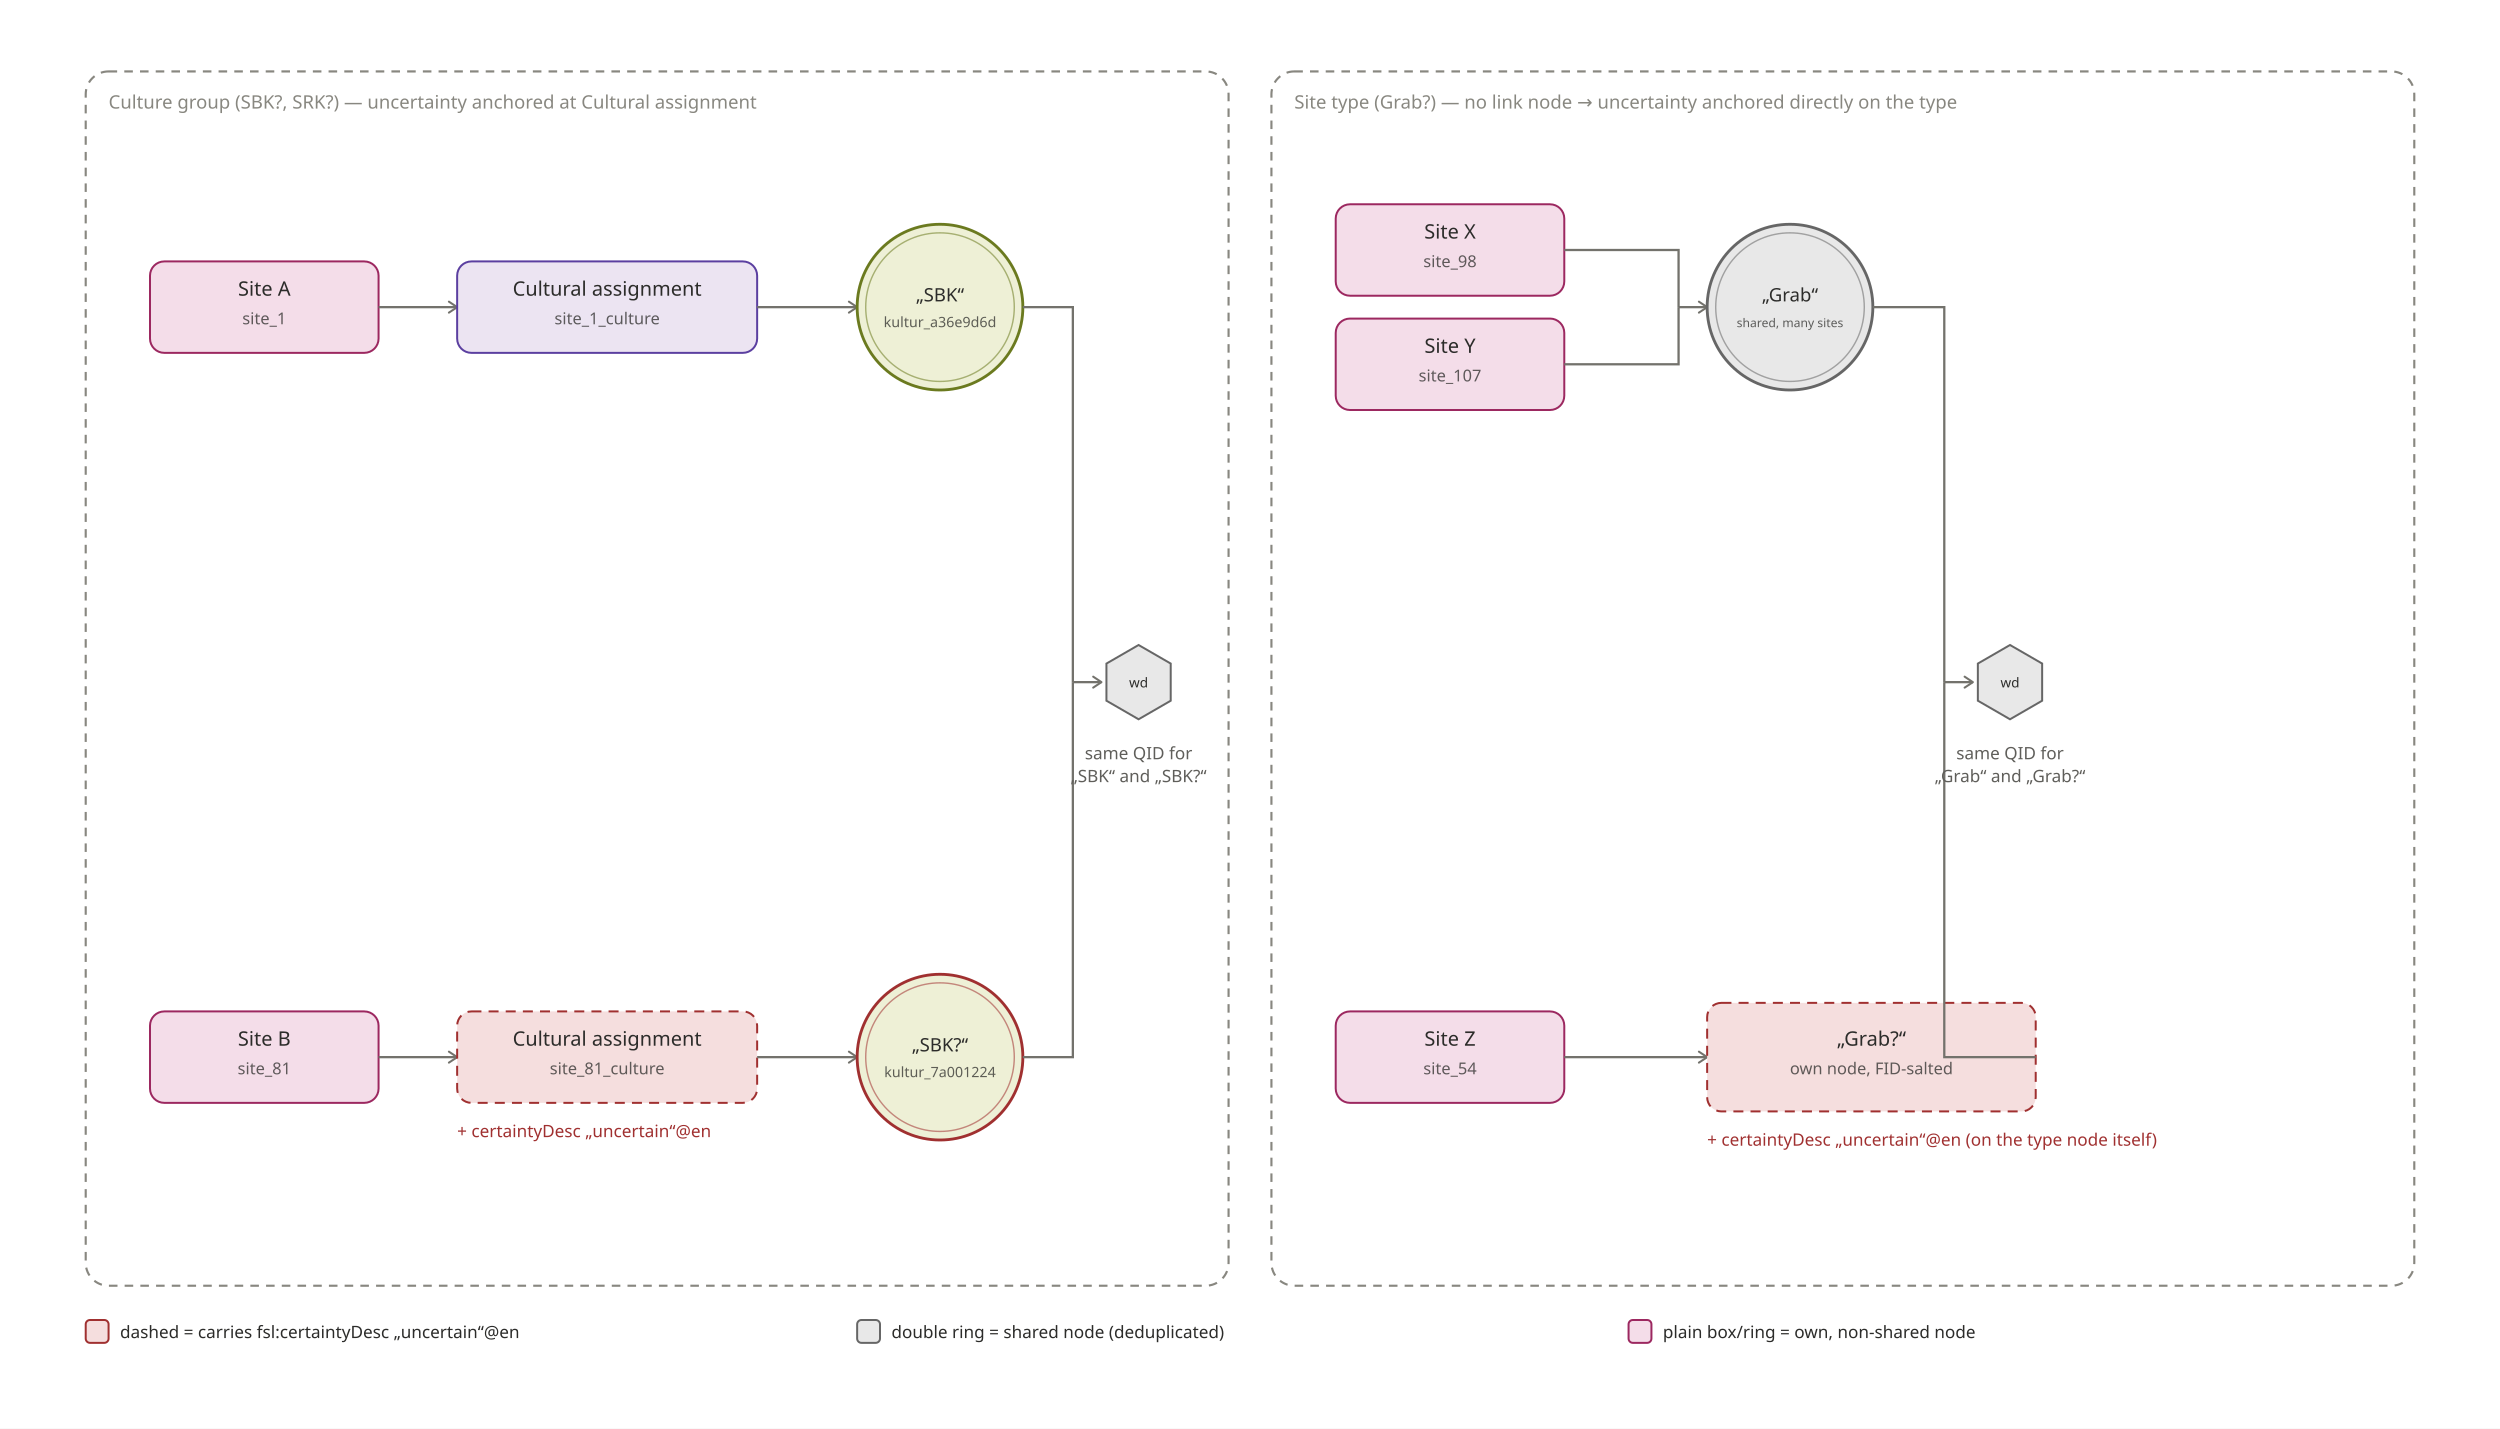
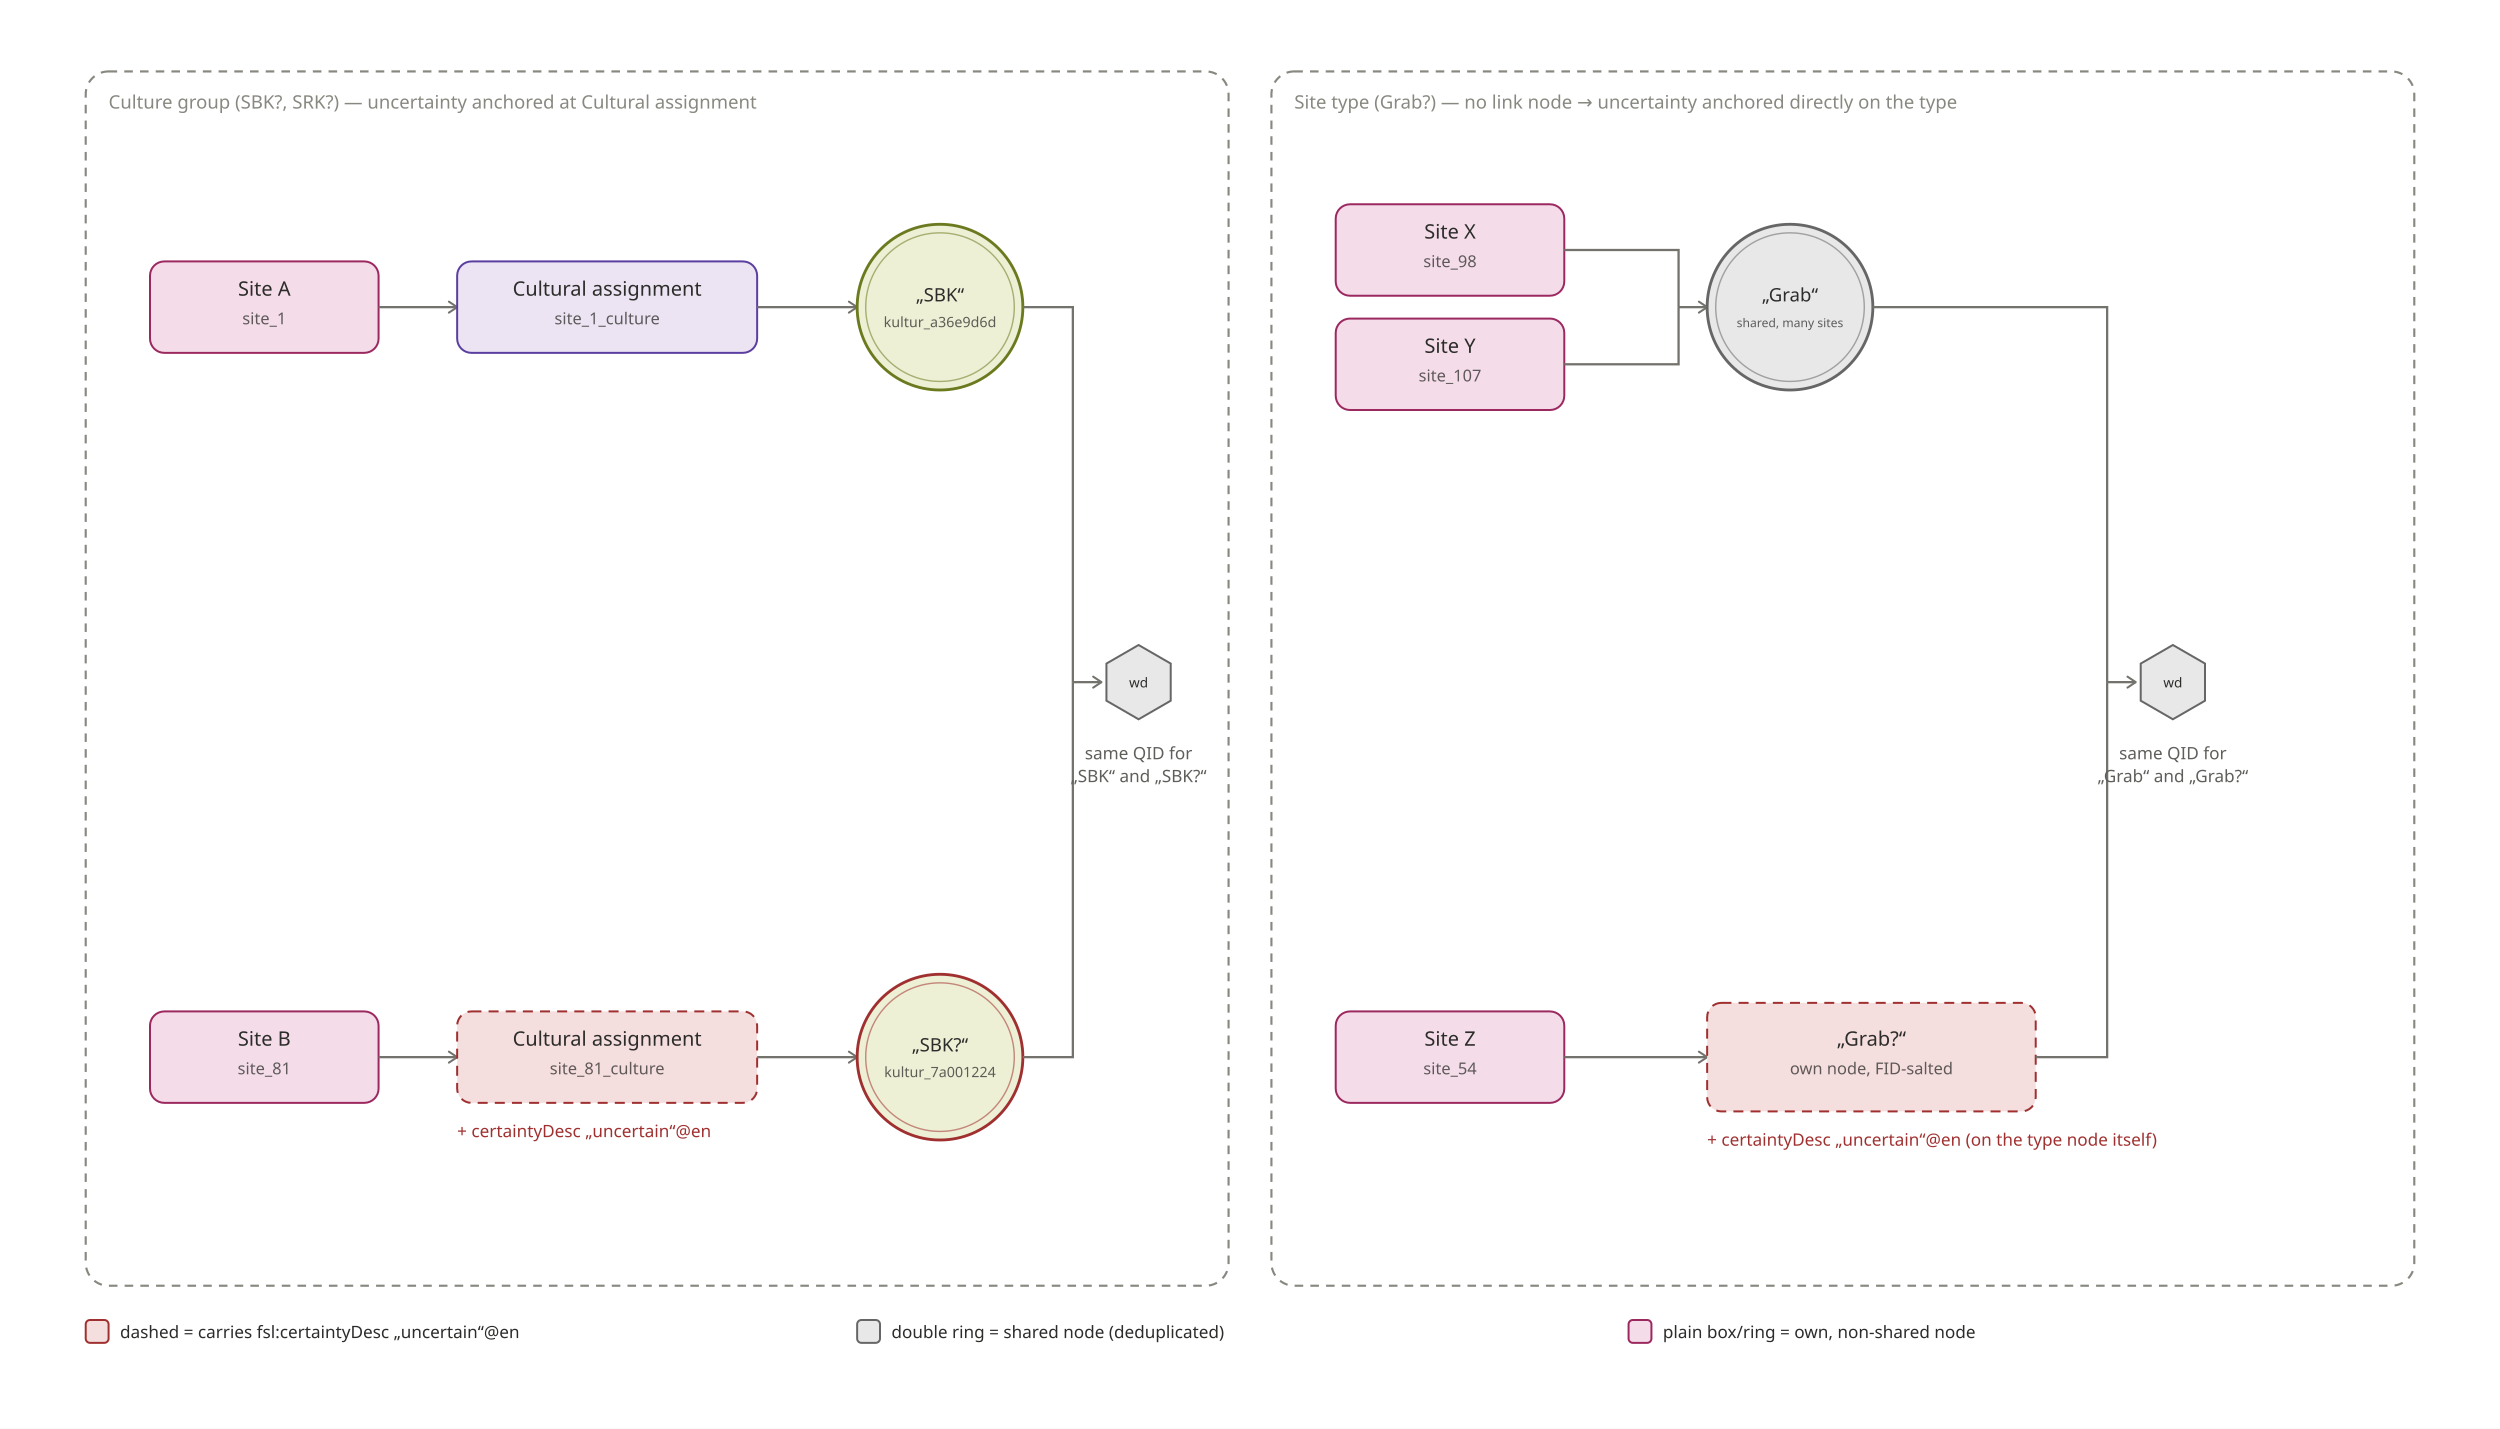
<svg xmlns="http://www.w3.org/2000/svg" width="1750" height="1000" viewBox="0 0 1750 1000" role="img">
  <rect x="0" y="0" width="1750" height="1000" fill="#ffffff" />
  <defs>
    <marker id="arrow" viewBox="0 0 10 10" refX="8" refY="5" markerWidth="6" markerHeight="6" orient="auto-start-reverse">
      <path d="M2 1L8 5L2 9" fill="none" stroke="#73726c" stroke-width="1.5" stroke-linecap="round" stroke-linejoin="round" />
    </marker>
    <marker id="arrow-uncertain" viewBox="0 0 10 10" refX="8" refY="5" markerWidth="6" markerHeight="6" orient="auto-start-reverse">
      <path d="M2 1L8 5L2 9" fill="none" stroke="#a03030" stroke-width="1.5" stroke-linecap="round" stroke-linejoin="round" />
    </marker>
  </defs>
  <rect x="60.0" y="50.0" width="800.0" height="850.0" rx="16" fill="none" stroke="#888780" stroke-width="1.5" stroke-dasharray="6 5" />
  <text x="76.0" y="76.0" font-family="Fira Sans" font-weight="500" font-size="13" fill="#888780">Culture group (SBK?, SRK?) — uncertainty anchored at Cultural assignment</text>
  <rect x="105.0" y="183.0" width="160.0" height="64.0" rx="10" fill="#f4dde9" stroke="#9c2860" stroke-width="1.4" />
  <text x="185.0" y="207.0" text-anchor="middle" font-family="Fira Sans" font-weight="500" font-size="14.0" fill="#2c2c2a">Site A</text>
  <text x="185.0" y="227.0" text-anchor="middle" font-family="Fira Sans" font-size="11.5" fill="#2c2c2a" opacity="0.75">site_1</text>
  <line x1="265.0" y1="215.0" x2="320.0" y2="215.0" stroke="#73726c" stroke-width="1.6" marker-end="url(#arrow)" />
  <rect x="320.0" y="183.0" width="210.0" height="64.0" rx="10" fill="#ece4f2" stroke="#5b3fa0" stroke-width="1.4" />
  <text x="425.0" y="207.0" text-anchor="middle" font-family="Fira Sans" font-weight="500" font-size="14.0" fill="#2c2c2a">Cultural assignment</text>
  <text x="425.0" y="227.0" text-anchor="middle" font-family="Fira Sans" font-size="11.5" fill="#2c2c2a" opacity="0.75">site_1_culture</text>
  <line x1="530.0" y1="215.0" x2="600.0" y2="215.0" stroke="#73726c" stroke-width="1.6" marker-end="url(#arrow)" />
  <circle cx="658.0" cy="215.0" r="58.0" fill="#eef0d6" stroke="#6b7a1f" stroke-width="2" />
  <circle cx="658.0" cy="215.0" r="52.0" fill="none" stroke="#6b7a1f" stroke-width="1" opacity="0.55" />
  <text x="658.0" y="211.0" text-anchor="middle" font-family="Fira Sans" font-weight="500" font-size="13.0" fill="#2c2c2a">„SBK“</text>
  <text x="658.0" y="229.0" text-anchor="middle" font-family="Fira Sans" font-size="10.0" fill="#2c2c2a" opacity="0.75">kultur_a36e9d6d</text>
  <rect x="105.0" y="708.0" width="160.0" height="64.0" rx="10" fill="#f4dde9" stroke="#9c2860" stroke-width="1.4" />
  <text x="185.0" y="732.0" text-anchor="middle" font-family="Fira Sans" font-weight="500" font-size="14.0" fill="#2c2c2a">Site B</text>
  <text x="185.0" y="752.0" text-anchor="middle" font-family="Fira Sans" font-size="11.5" fill="#2c2c2a" opacity="0.75">site_81</text>
  <line x1="265.0" y1="740.0" x2="320.0" y2="740.0" stroke="#73726c" stroke-width="1.6" marker-end="url(#arrow)" />
  <rect x="320.0" y="708.0" width="210.0" height="64.0" rx="10" fill="#f5dede" stroke="#a03030" stroke-width="1.4" stroke-dasharray="7 5" />
  <text x="425.0" y="732.0" text-anchor="middle" font-family="Fira Sans" font-weight="500" font-size="14.0" fill="#2c2c2a">Cultural assignment</text>
  <text x="425.0" y="752.0" text-anchor="middle" font-family="Fira Sans" font-size="11.5" fill="#2c2c2a" opacity="0.75">site_81_culture</text>
  <text x="320.0" y="796.0" font-family="Fira Sans" font-size="12" fill="#a03030">+ certaintyDesc „uncertain“@en</text>
  <line x1="530.0" y1="740.0" x2="600.0" y2="740.0" stroke="#73726c" stroke-width="1.6" marker-end="url(#arrow)" />
  <circle cx="658.0" cy="740.0" r="58.0" fill="#eef0d6" stroke="#a03030" stroke-width="2" />
  <circle cx="658.0" cy="740.0" r="52.0" fill="none" stroke="#a03030" stroke-width="1" opacity="0.55" />
  <text x="658.0" y="736.0" text-anchor="middle" font-family="Fira Sans" font-weight="500" font-size="13.0" fill="#2c2c2a">„SBK?“</text>
  <text x="658.0" y="754.0" text-anchor="middle" font-family="Fira Sans" font-size="10.0" fill="#2c2c2a" opacity="0.75">kultur_7a001224</text>
  <path d="M 716.0 215.0 L 751.0 215.0 L 751.0 477.5" fill="none" stroke="#73726c" stroke-width="1.6" />
  <path d="M 716.0 740.0 L 751.0 740.0 L 751.0 477.5" fill="none" stroke="#73726c" stroke-width="1.6" />
  <line x1="751.0" y1="477.5" x2="771.0" y2="477.5" stroke="#73726c" stroke-width="1.6" marker-end="url(#arrow)" />
  <polygon points="819.5,490.5 797.0,503.5 774.5,490.5 774.5,464.5 797.0,451.5 819.5,464.5" fill="#e8e8e8" stroke="#666666" stroke-width="1.4" />
  <text x="797.0" y="477.5" text-anchor="middle" dominant-baseline="central" font-family="Fira Sans" font-weight="500" font-size="9.5" fill="#2c2c2a">wd</text>
  <text x="797.0" y="531.5" text-anchor="middle" font-family="Fira Sans" font-size="12" fill="#5f5e5a">same QID for</text>
  <text x="797.0" y="547.5" text-anchor="middle" font-family="Fira Sans" font-size="12" fill="#5f5e5a">„SBK“ and „SBK?“</text>
  <rect x="890.0" y="50.0" width="800.0" height="850.0" rx="16" fill="none" stroke="#888780" stroke-width="1.5" stroke-dasharray="6 5" />
  <text x="906.0" y="76.0" font-family="Fira Sans" font-weight="500" font-size="13" fill="#888780">Site type (Grab?) — no link node → uncertainty anchored directly on the type</text>
  <rect x="935.0" y="143.0" width="160.0" height="64.0" rx="10" fill="#f4dde9" stroke="#9c2860" stroke-width="1.4" />
  <text x="1015.0" y="167.0" text-anchor="middle" font-family="Fira Sans" font-weight="500" font-size="14.0" fill="#2c2c2a">Site X</text>
  <text x="1015.0" y="187.0" text-anchor="middle" font-family="Fira Sans" font-size="11.5" fill="#2c2c2a" opacity="0.75">site_98</text>
  <rect x="935.0" y="223.0" width="160.0" height="64.0" rx="10" fill="#f4dde9" stroke="#9c2860" stroke-width="1.4" />
  <text x="1015.0" y="247.0" text-anchor="middle" font-family="Fira Sans" font-weight="500" font-size="14.0" fill="#2c2c2a">Site Y</text>
  <text x="1015.0" y="267.0" text-anchor="middle" font-family="Fira Sans" font-size="11.5" fill="#2c2c2a" opacity="0.75">site_107</text>
  <path d="M 1095.0 175.0 L 1175.0 175.0 L 1175.0 215.0" fill="none" stroke="#73726c" stroke-width="1.6" />
  <path d="M 1095.0 255.0 L 1175.0 255.0 L 1175.0 215.0" fill="none" stroke="#73726c" stroke-width="1.6" />
  <line x1="1175.0" y1="215.0" x2="1195.0" y2="215.0" stroke="#73726c" stroke-width="1.6" marker-end="url(#arrow)" />
  <circle cx="1253.0" cy="215.0" r="58.0" fill="#e8e8e8" stroke="#666666" stroke-width="2" />
  <circle cx="1253.0" cy="215.0" r="52.0" fill="none" stroke="#666666" stroke-width="1" opacity="0.55" />
  <text x="1253.0" y="211.0" text-anchor="middle" font-family="Fira Sans" font-weight="500" font-size="13.0" fill="#2c2c2a">„Grab“</text>
  <text x="1253.0" y="229.0" text-anchor="middle" font-family="Fira Sans" font-size="8.5" fill="#2c2c2a" opacity="0.75">shared, many sites</text>
  <rect x="935.0" y="708.0" width="160.0" height="64.0" rx="10" fill="#f4dde9" stroke="#9c2860" stroke-width="1.4" />
  <text x="1015.0" y="732.0" text-anchor="middle" font-family="Fira Sans" font-weight="500" font-size="14.0" fill="#2c2c2a">Site Z</text>
  <text x="1015.0" y="752.0" text-anchor="middle" font-family="Fira Sans" font-size="11.5" fill="#2c2c2a" opacity="0.75">site_54</text>
  <line x1="1095.0" y1="740.0" x2="1195.0" y2="740.0" stroke="#73726c" stroke-width="1.6" marker-end="url(#arrow)" />
  <rect x="1195.0" y="702.0" width="230.0" height="76.0" rx="10" fill="#f5dede" stroke="#a03030" stroke-width="1.4" stroke-dasharray="7 5" />
  <text x="1310.0" y="732.0" text-anchor="middle" font-family="Fira Sans" font-weight="500" font-size="14.0" fill="#2c2c2a">„Grab?“</text>
  <text x="1310.0" y="752.0" text-anchor="middle" font-family="Fira Sans" font-size="11.5" fill="#2c2c2a" opacity="0.75">own node, FID-salted</text>
  <text x="1195.0" y="802.0" font-family="Fira Sans" font-size="12" fill="#a03030">+ certaintyDesc „uncertain“@en (on the type node itself)</text>
-   <path d="M 1311.0 215.0 L 1361.0 215.0 L 1361.0 477.5" fill="none" stroke="#73726c" stroke-width="1.6" />
-   <path d="M 1425.0 740.0 L 1361.0 740.0 L 1361.0 477.5" fill="none" stroke="#73726c" stroke-width="1.6" />
-   <line x1="1361.0" y1="477.5" x2="1381.0" y2="477.5" stroke="#73726c" stroke-width="1.6" marker-end="url(#arrow)" />
-   <polygon points="1429.5,490.5 1407.0,503.5 1384.5,490.5 1384.5,464.5 1407.0,451.5 1429.5,464.5" fill="#e8e8e8" stroke="#666666" stroke-width="1.4" />
-   <text x="1407.0" y="477.5" text-anchor="middle" dominant-baseline="central" font-family="Fira Sans" font-weight="500" font-size="9.5" fill="#2c2c2a">wd</text>
-   <text x="1407.0" y="531.5" text-anchor="middle" font-family="Fira Sans" font-size="12" fill="#5f5e5a">same QID for</text>
-   <text x="1407.0" y="547.5" text-anchor="middle" font-family="Fira Sans" font-size="12" fill="#5f5e5a">„Grab“ and „Grab?“</text>
+   <path d="M 1311.0 215.0 L 1475.0 215.0 L 1475.0 477.5" fill="none" stroke="#73726c" stroke-width="1.6" />
+   <path d="M 1425.0 740.0 L 1475.0 740.0 L 1475.0 477.5" fill="none" stroke="#73726c" stroke-width="1.6" />
+   <line x1="1475.0" y1="477.5" x2="1495.0" y2="477.5" stroke="#73726c" stroke-width="1.6" marker-end="url(#arrow)" />
+   <polygon points="1543.5,490.5 1521.0,503.5 1498.5,490.5 1498.5,464.5 1521.0,451.5 1543.5,464.5" fill="#e8e8e8" stroke="#666666" stroke-width="1.4" />
+   <text x="1521.0" y="477.5" text-anchor="middle" dominant-baseline="central" font-family="Fira Sans" font-weight="500" font-size="9.5" fill="#2c2c2a">wd</text>
+   <text x="1521.0" y="531.5" text-anchor="middle" font-family="Fira Sans" font-size="12" fill="#5f5e5a">same QID for</text>
+   <text x="1521.0" y="547.5" text-anchor="middle" font-family="Fira Sans" font-size="12" fill="#5f5e5a">„Grab“ and „Grab?“</text>
  <rect x="60.0" y="924.0" width="16" height="16" rx="3" fill="#f5dede" stroke="#a03030" stroke-width="1.4" />
  <text x="84.0" y="932.0" dominant-baseline="central" font-family="Fira Sans" font-size="12" fill="#2c2c2a">dashed = carries fsl:certaintyDesc „uncertain“@en</text>
  <rect x="600.0" y="924.0" width="16" height="16" rx="3" fill="#e8e8e8" stroke="#666666" stroke-width="1.4" />
  <text x="624.0" y="932.0" dominant-baseline="central" font-family="Fira Sans" font-size="12" fill="#2c2c2a">double ring = shared node (deduplicated)</text>
  <rect x="1140.0" y="924.0" width="16" height="16" rx="3" fill="#f4dde9" stroke="#9c2860" stroke-width="1.4" />
  <text x="1164.0" y="932.0" dominant-baseline="central" font-family="Fira Sans" font-size="12" fill="#2c2c2a">plain box/ring = own, non-shared node</text>
</svg>
